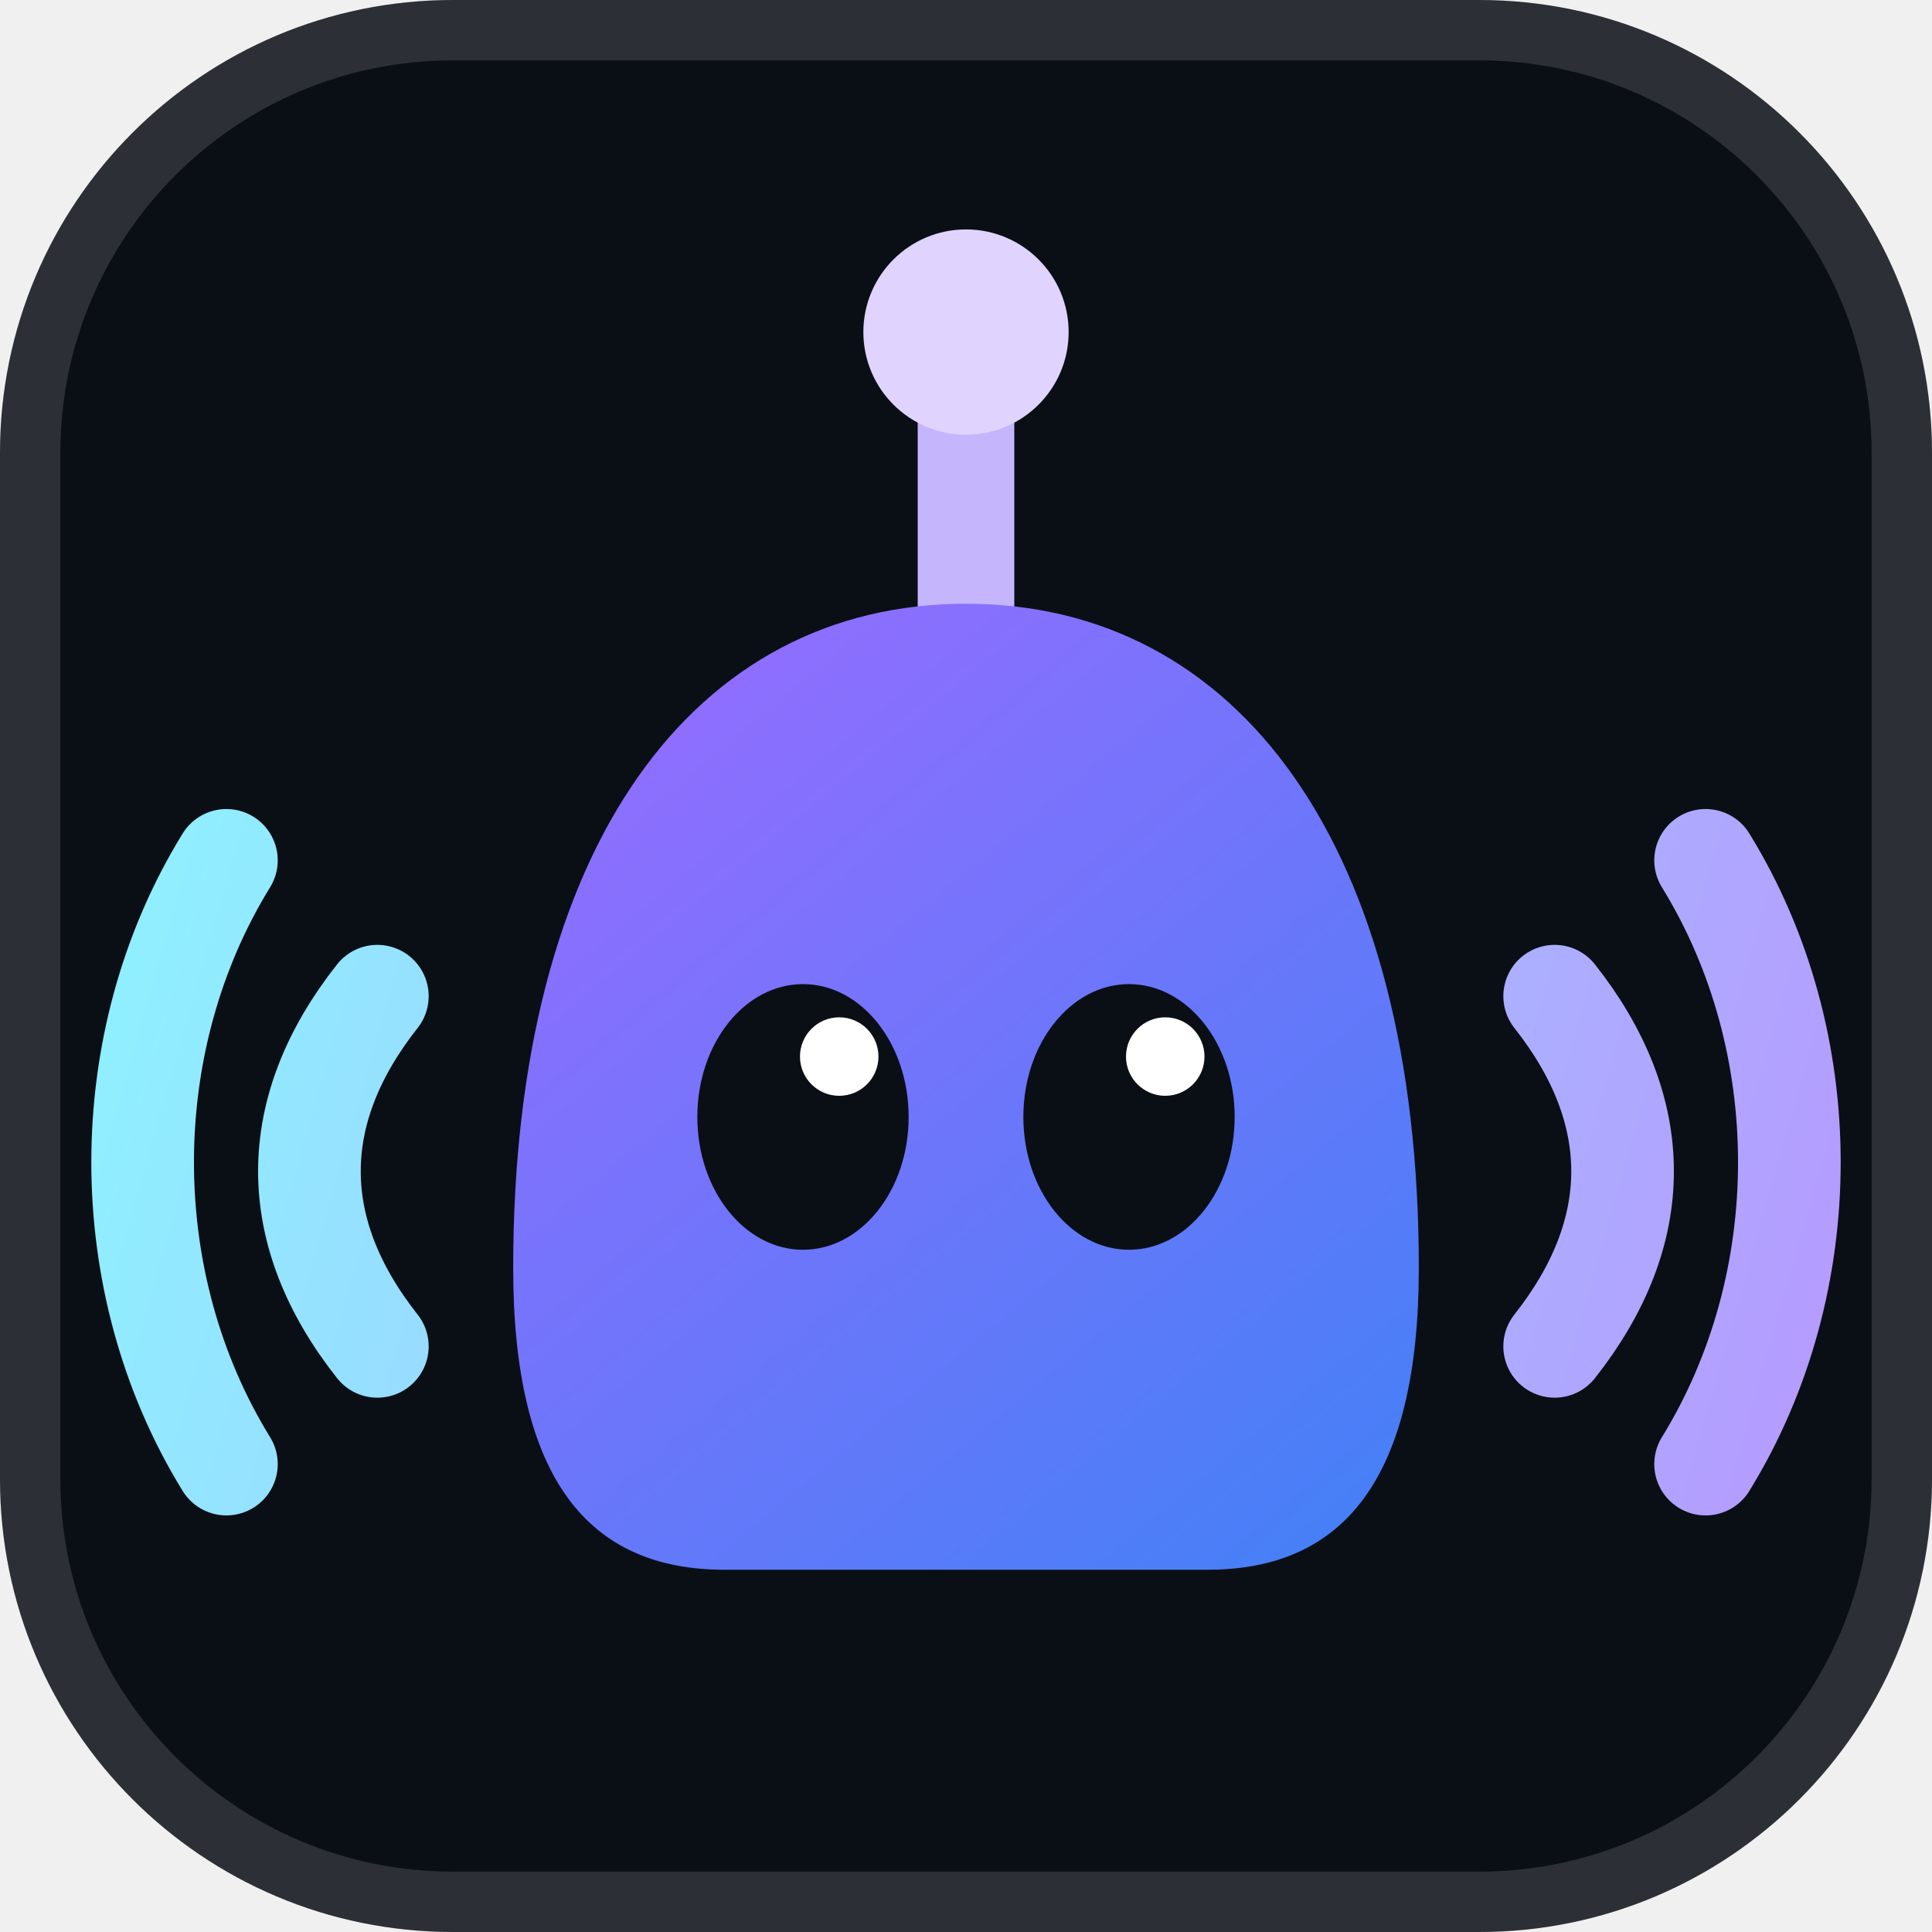
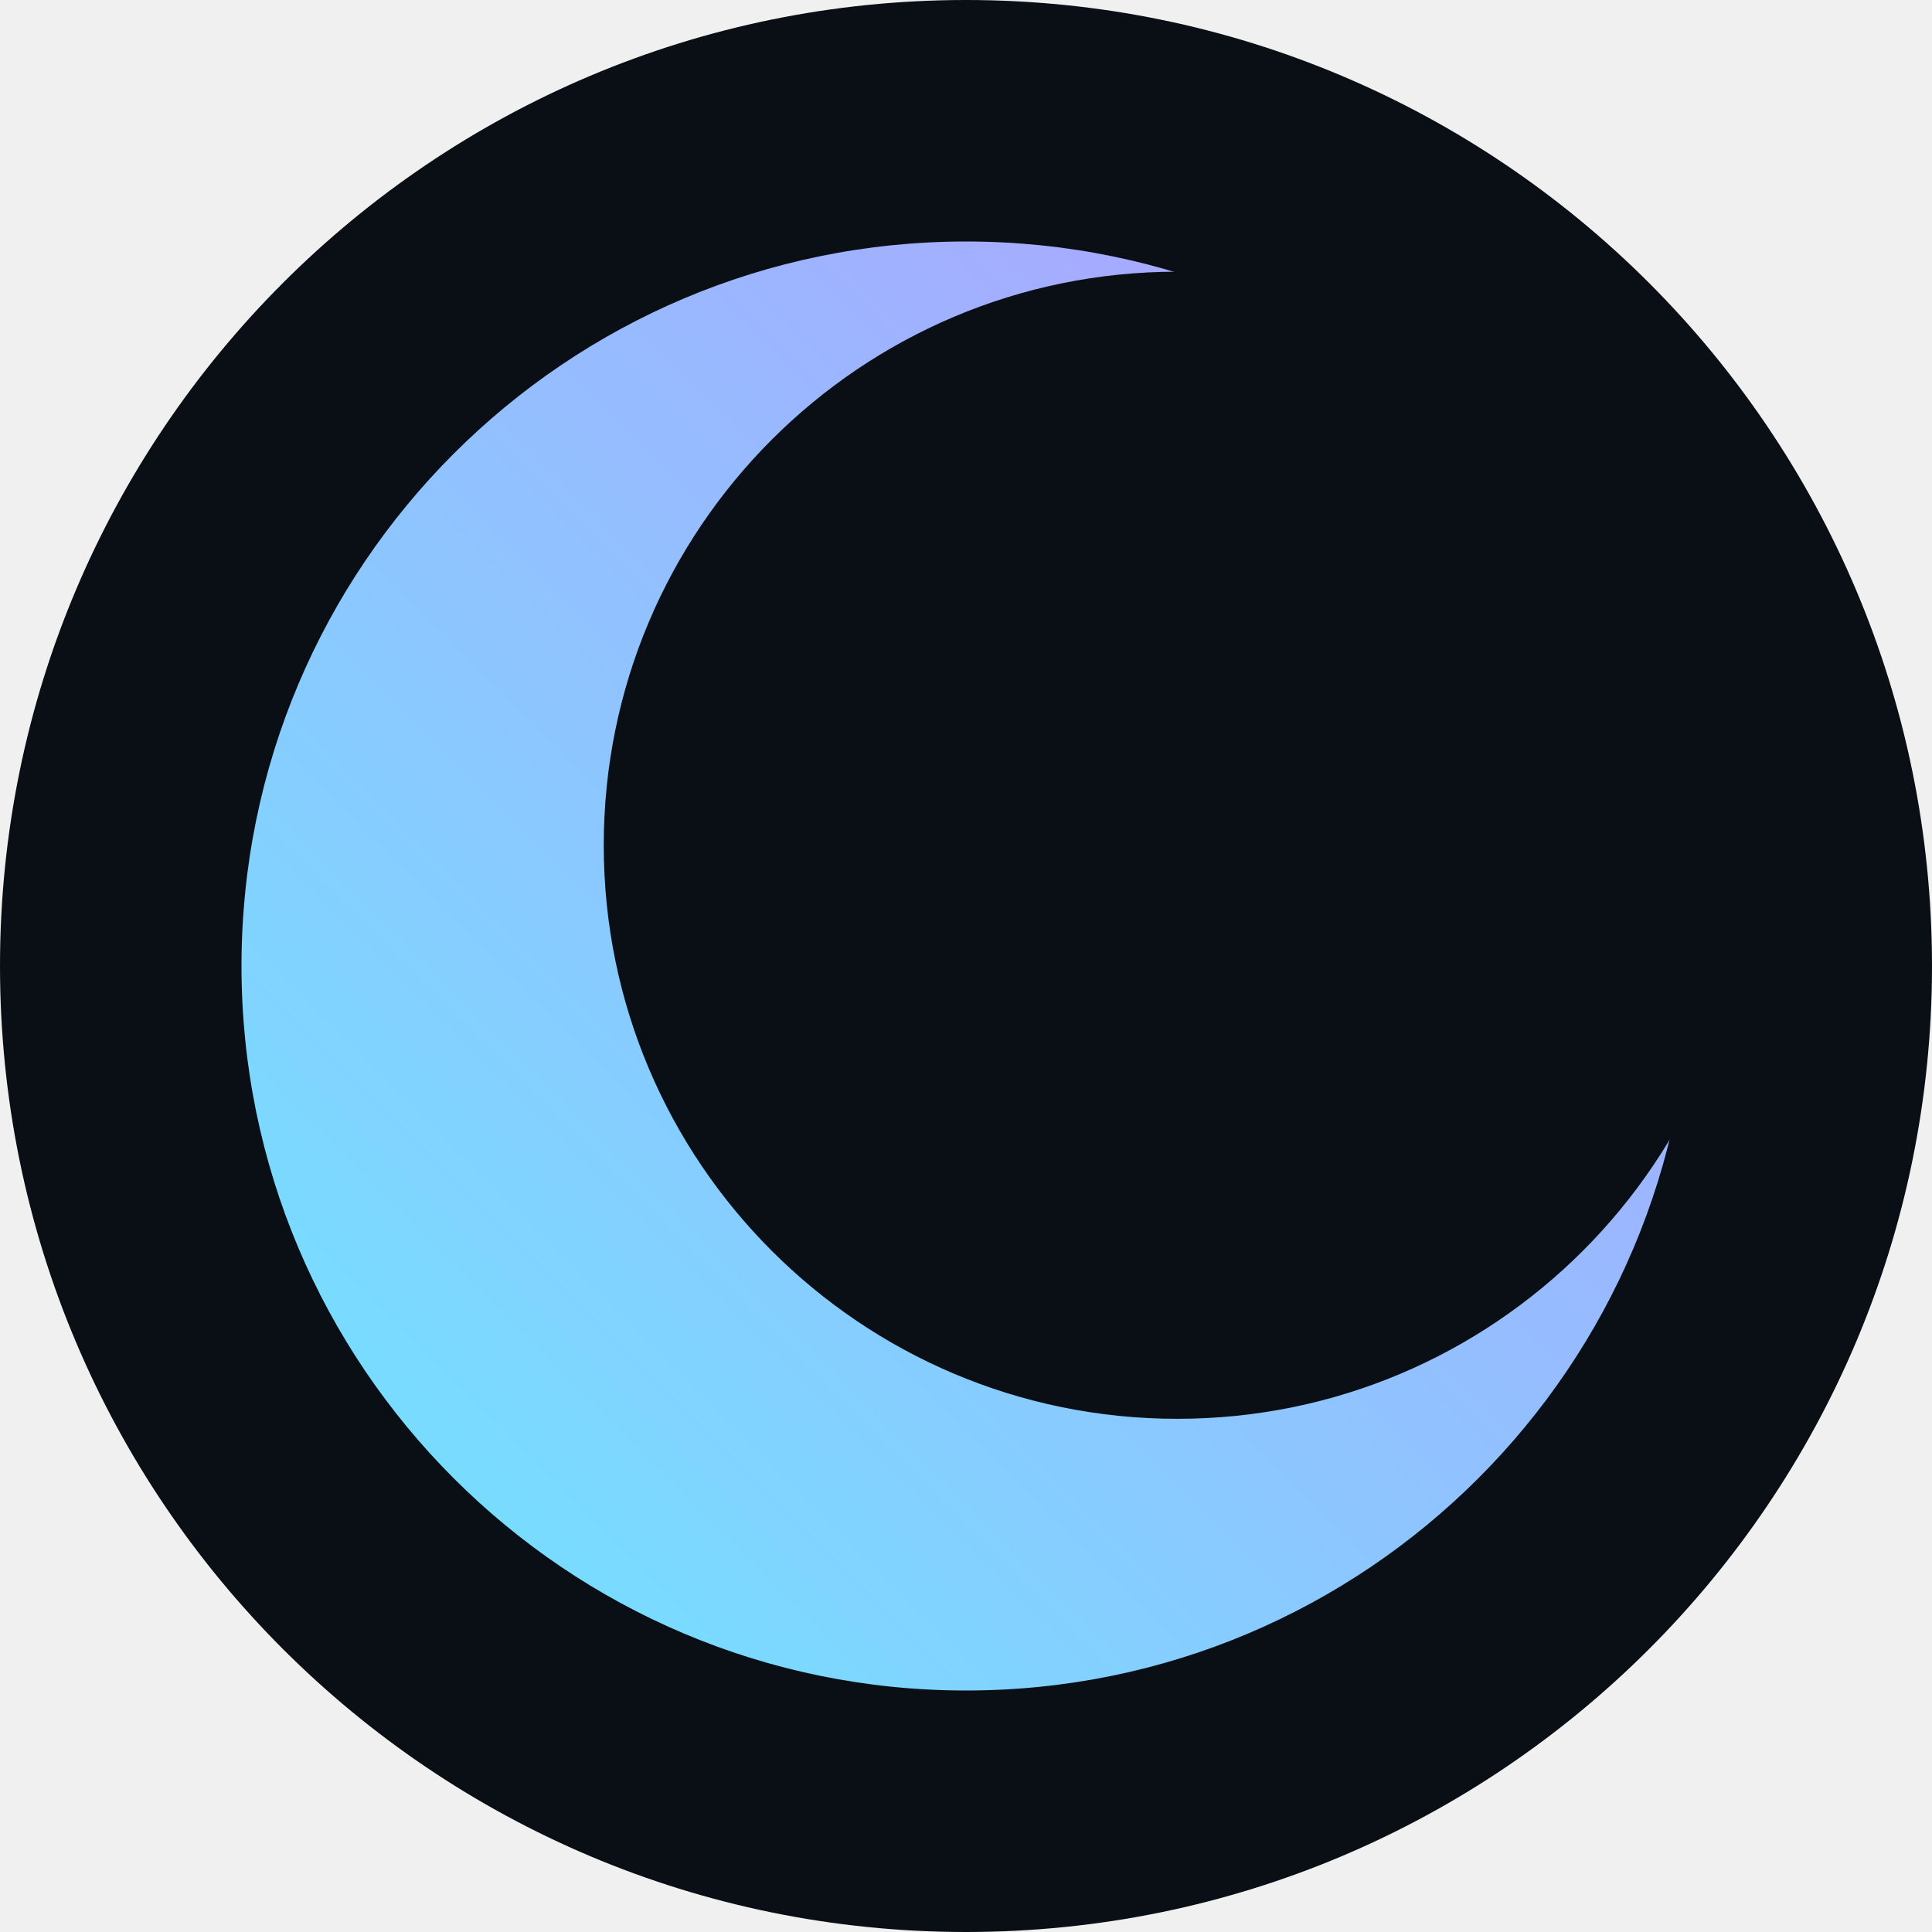
<svg xmlns="http://www.w3.org/2000/svg" viewBox="0 0 64 64">
  <defs>
-     <linearGradient id="w" x1="17" y1="20" x2="47" y2="56" gradientUnits="userSpaceOnUse">
-       <stop offset="0" stop-color="#9b6bff" />
-       <stop offset="1" stop-color="#3b82f6" />
-     </linearGradient>
-     <linearGradient id="g" x1="4" y1="30" x2="60" y2="46" gradientUnits="userSpaceOnUse">
-       <stop offset="0" stop-color="#8ff0ff" />
+     <linearGradient id="g" x1="8" y1="56" x2="56" y2="8" gradientUnits="userSpaceOnUse">
+       <stop offset="0" stop-color="#6ee7ff" />
      <stop offset="1" stop-color="#b49cff" />
    </linearGradient>
  </defs>
-   <rect width="64" height="64" rx="15" fill="#0a0f16" />
-   <rect x="1" y="1" width="62" height="62" rx="14" fill="none" stroke="#ffffff" stroke-opacity="0.14" stroke-width="2" />
-   <path d="M32 20 V13" stroke="#c4b5fd" stroke-width="3.2" stroke-linecap="round" />
-   <circle cx="32" cy="11" r="3.4" fill="#e0d4ff" />
-   <path d="M17 42 C17 28 23 20 32 20 C41 20 47 28 47 42 C47 49 44.5 52 40 52 H24 C19.5 52 17 49 17 42 Z" fill="url(#w)" />
-   <ellipse cx="26.6" cy="37" rx="3.5" ry="4.4" fill="#0a0f16" />
-   <ellipse cx="37.4" cy="37" rx="3.5" ry="4.4" fill="#0a0f16" />
-   <circle cx="27.8" cy="35" r="1.3" fill="#ffffff" />
-   <circle cx="38.6" cy="35" r="1.3" fill="#ffffff" />
-   <g fill="none" stroke="url(#g)" stroke-width="3.4" stroke-linecap="round">
-     <path d="M12.5 33 C9.5 36.8 9.5 40.8 12.5 44.6" />
-     <path d="M7.5 28.5 C3.8 34.5 3.8 42.5 7.5 48.5" />
-     <path d="M51.5 33 C54.5 36.8 54.5 40.8 51.5 44.6" />
-     <path d="M56.5 28.5 C60.2 34.5 60.2 42.5 56.5 48.5" />
-   </g>
+   <circle cx="32" cy="32" r="32" fill="#0a0f16" />
+   <defs>
+     <mask id="m">
+       <rect width="64" height="64" fill="#fff" />
+       <circle cx="39" cy="28" r="19" fill="#000" />
+     </mask>
+   </defs>
+   <circle cx="32" cy="32" r="24" fill="url(#g)" mask="url(#m)" />
</svg>
